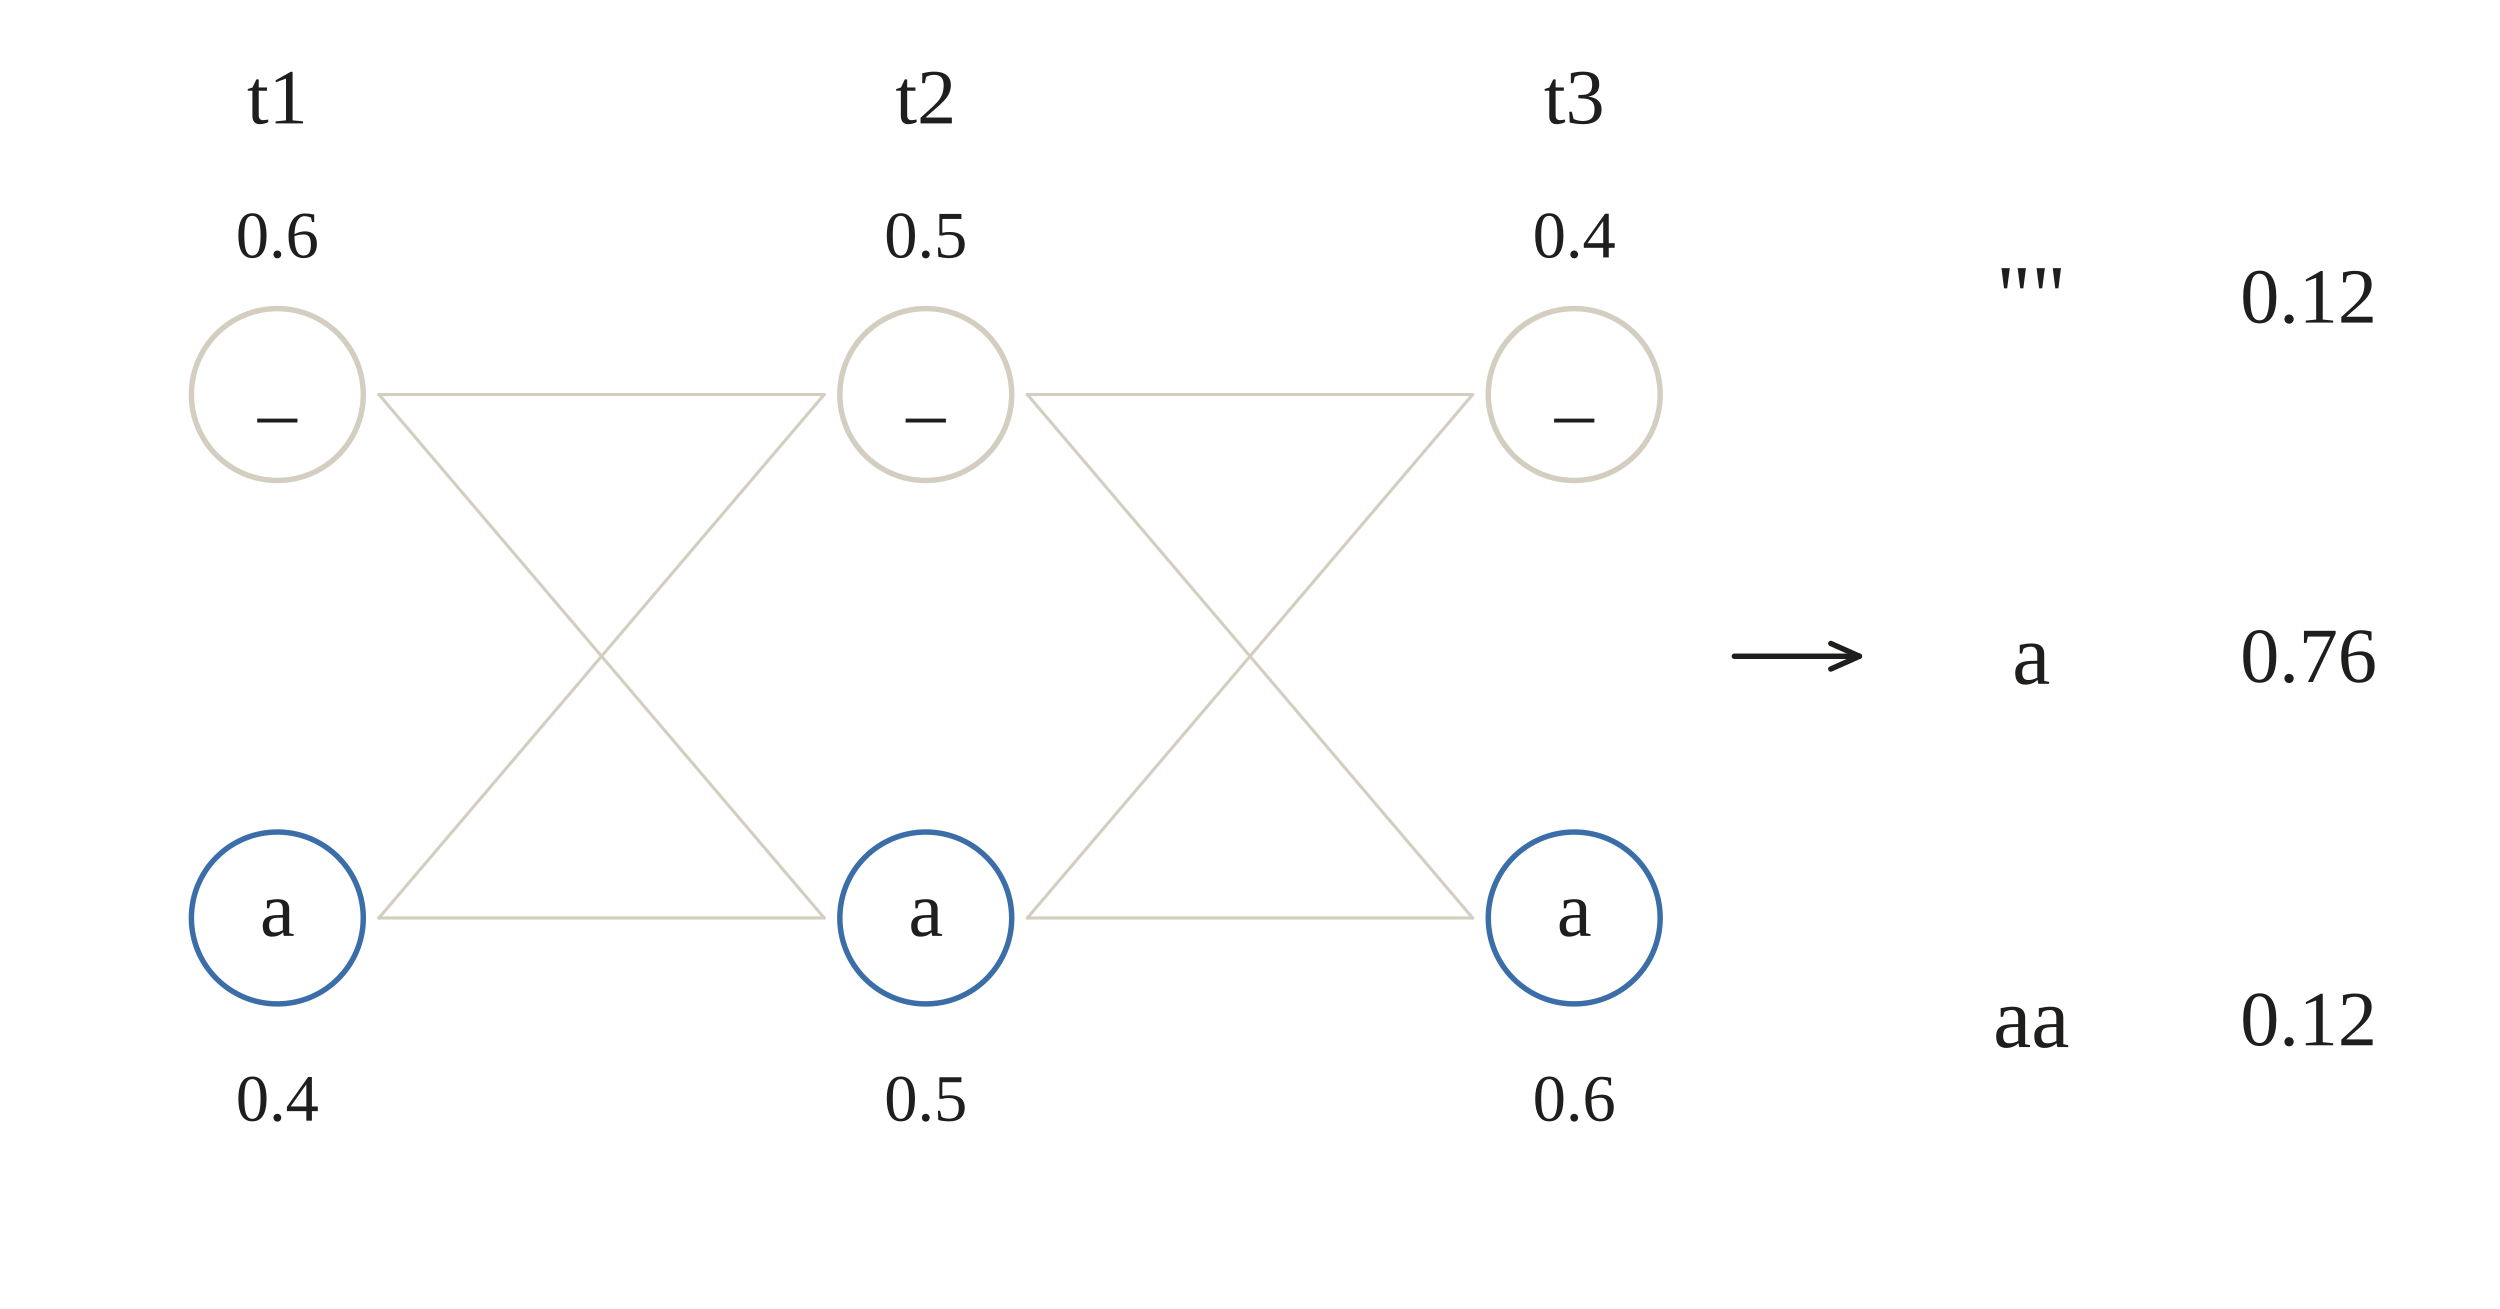
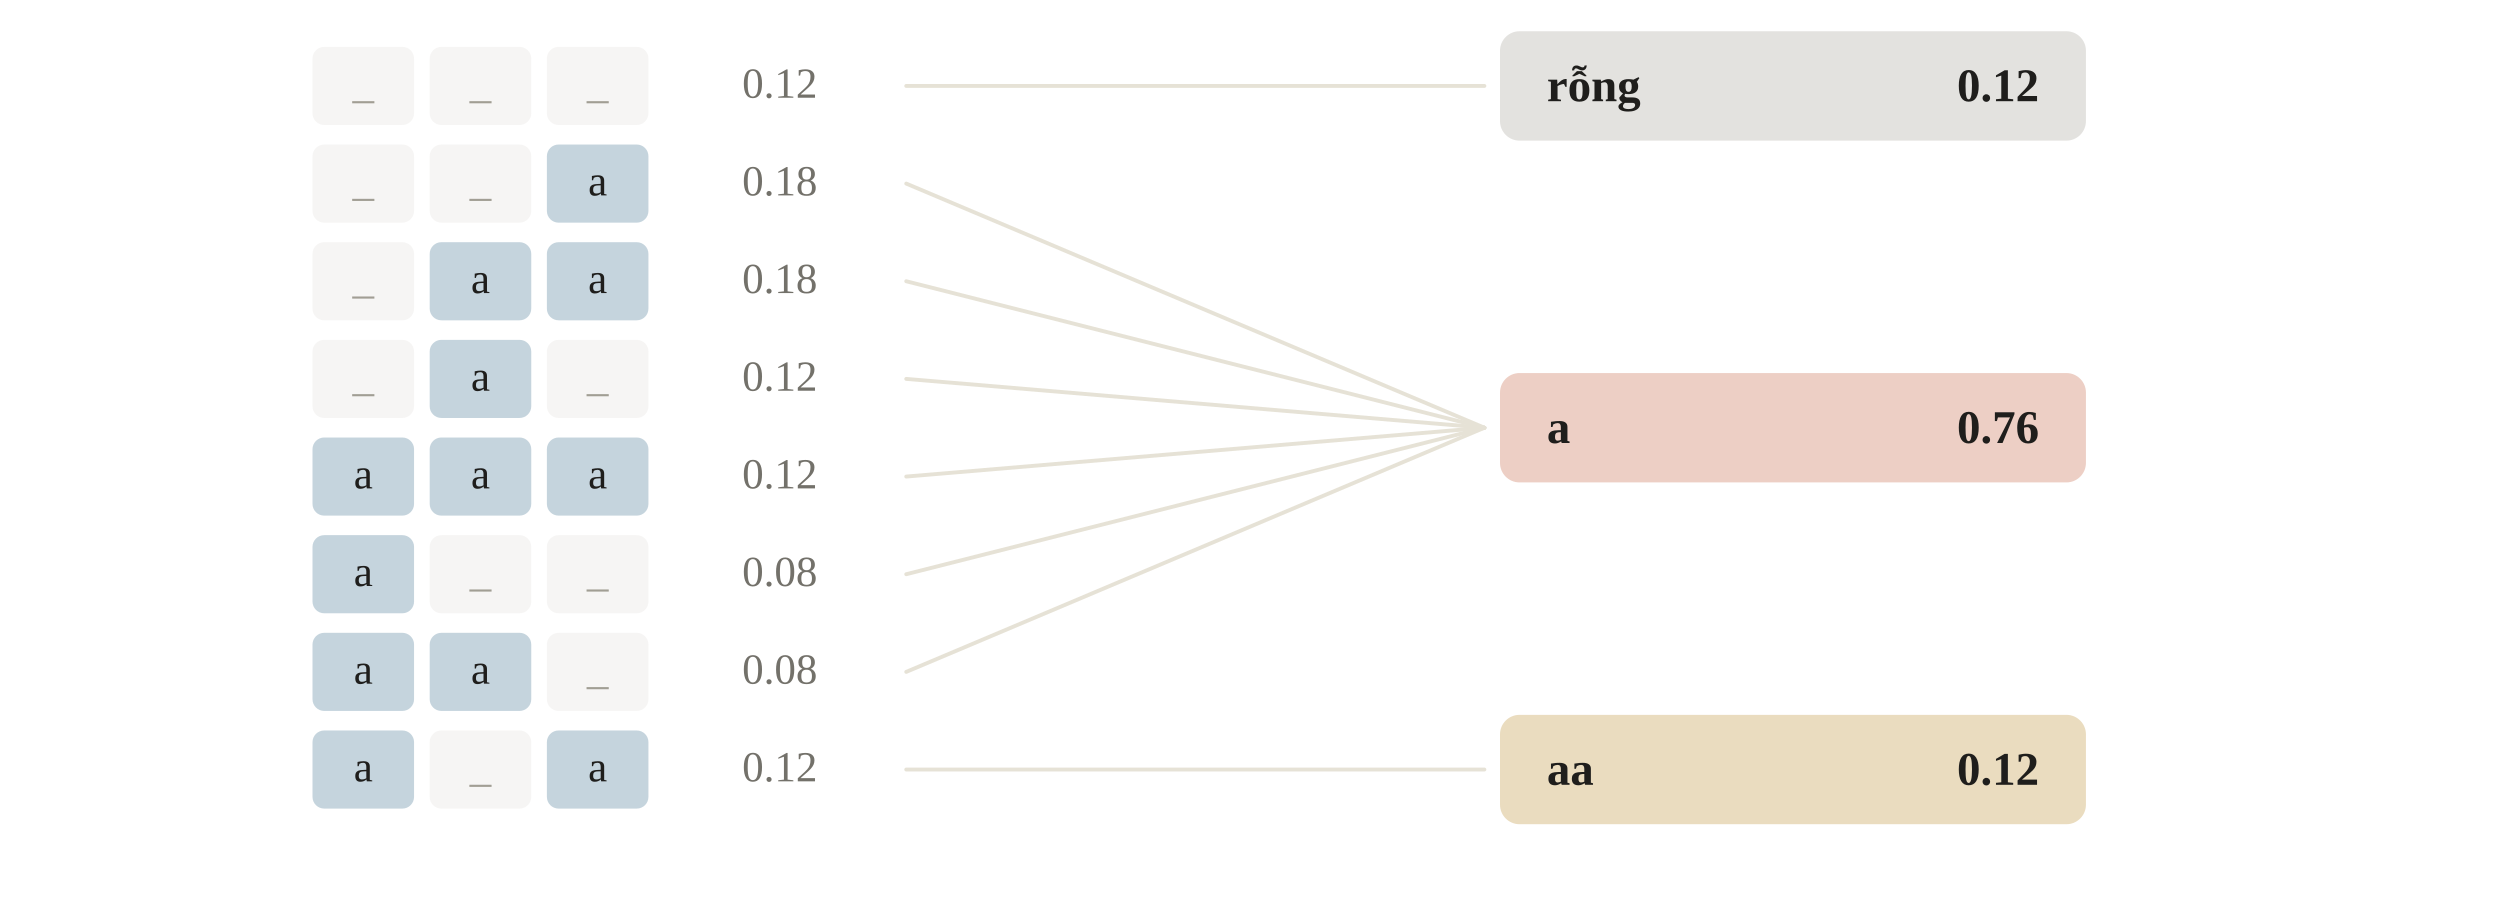
- <svg xmlns="http://www.w3.org/2000/svg" viewBox="0 0 640 335" width="640" role="img" aria-label="Tám path theo frame được gộp thành ba transcript." style="font-family:var(--serif, Lora, Georgia, serif);color:var(--text, #1f1e1c)">
-   <text x="71" y="27" fill="currentColor" text-anchor="middle" dominant-baseline="middle" font-size="20" font-weight="400">t1</text>
-   <circle cx="71" cy="101" r="22" fill="none" fill-opacity="1" stroke="var(--line-strong, #d3cebf)" stroke-width="1.4" />
-   <text x="71" y="101" fill="currentColor" text-anchor="middle" dominant-baseline="middle" font-size="20" font-weight="400">_</text>
-   <text x="71" y="62" fill="currentColor" text-anchor="middle" dominant-baseline="middle" font-size="17" font-weight="400">0.6</text>
-   <circle cx="71" cy="235" r="22" fill="none" fill-opacity="1" stroke="var(--t-n, #3b6ea8)" stroke-width="1.4" />
-   <text x="71" y="235" fill="currentColor" text-anchor="middle" dominant-baseline="middle" font-size="20" font-weight="400">a</text>
-   <text x="71" y="283" fill="currentColor" text-anchor="middle" dominant-baseline="middle" font-size="17" font-weight="400">0.4</text>
-   <path d="M 97,101 L 211,101" fill="none" stroke="var(--line-strong, #d3cebf)" stroke-width="0.8" stroke-linecap="round" />
-   <path d="M 97,101 L 211,235" fill="none" stroke="var(--line-strong, #d3cebf)" stroke-width="0.8" stroke-linecap="round" />
-   <path d="M 97,235 L 211,101" fill="none" stroke="var(--line-strong, #d3cebf)" stroke-width="0.8" stroke-linecap="round" />
-   <path d="M 97,235 L 211,235" fill="none" stroke="var(--line-strong, #d3cebf)" stroke-width="0.8" stroke-linecap="round" />
-   <text x="237" y="27" fill="currentColor" text-anchor="middle" dominant-baseline="middle" font-size="20" font-weight="400">t2</text>
-   <circle cx="237" cy="101" r="22" fill="none" fill-opacity="1" stroke="var(--line-strong, #d3cebf)" stroke-width="1.4" />
-   <text x="237" y="101" fill="currentColor" text-anchor="middle" dominant-baseline="middle" font-size="20" font-weight="400">_</text>
-   <text x="237" y="62" fill="currentColor" text-anchor="middle" dominant-baseline="middle" font-size="17" font-weight="400">0.5</text>
-   <circle cx="237" cy="235" r="22" fill="none" fill-opacity="1" stroke="var(--t-n, #3b6ea8)" stroke-width="1.4" />
-   <text x="237" y="235" fill="currentColor" text-anchor="middle" dominant-baseline="middle" font-size="20" font-weight="400">a</text>
-   <text x="237" y="283" fill="currentColor" text-anchor="middle" dominant-baseline="middle" font-size="17" font-weight="400">0.5</text>
-   <path d="M 263,101 L 377,101" fill="none" stroke="var(--line-strong, #d3cebf)" stroke-width="0.8" stroke-linecap="round" />
-   <path d="M 263,101 L 377,235" fill="none" stroke="var(--line-strong, #d3cebf)" stroke-width="0.8" stroke-linecap="round" />
-   <path d="M 263,235 L 377,101" fill="none" stroke="var(--line-strong, #d3cebf)" stroke-width="0.8" stroke-linecap="round" />
-   <path d="M 263,235 L 377,235" fill="none" stroke="var(--line-strong, #d3cebf)" stroke-width="0.8" stroke-linecap="round" />
-   <text x="403" y="27" fill="currentColor" text-anchor="middle" dominant-baseline="middle" font-size="20" font-weight="400">t3</text>
-   <circle cx="403" cy="101" r="22" fill="none" fill-opacity="1" stroke="var(--line-strong, #d3cebf)" stroke-width="1.4" />
-   <text x="403" y="101" fill="currentColor" text-anchor="middle" dominant-baseline="middle" font-size="20" font-weight="400">_</text>
-   <text x="403" y="62" fill="currentColor" text-anchor="middle" dominant-baseline="middle" font-size="17" font-weight="400">0.4</text>
-   <circle cx="403" cy="235" r="22" fill="none" fill-opacity="1" stroke="var(--t-n, #3b6ea8)" stroke-width="1.4" />
-   <text x="403" y="235" fill="currentColor" text-anchor="middle" dominant-baseline="middle" font-size="20" font-weight="400">a</text>
-   <text x="403" y="283" fill="currentColor" text-anchor="middle" dominant-baseline="middle" font-size="17" font-weight="400">0.6</text>
-   <path d="M 444,168 L 476,168" fill="none" stroke="currentColor" stroke-width="1.4" stroke-linecap="round" />
-   <path d="M 468.695,171.262 L 476,168 L 468.695,164.738" fill="none" stroke="currentColor" stroke-width="1.4" opacity="1" stroke-linecap="round" stroke-linejoin="round" />
-   <text x="520" y="78" fill="currentColor" text-anchor="middle" dominant-baseline="middle" font-size="22" font-weight="400">""</text>
-   <text x="591" y="78" fill="currentColor" text-anchor="middle" dominant-baseline="middle" font-size="20" font-weight="400">0.12</text>
-   <text x="520" y="170" fill="currentColor" text-anchor="middle" dominant-baseline="middle" font-size="22" font-weight="400">a</text>
-   <text x="591" y="170" fill="currentColor" text-anchor="middle" dominant-baseline="middle" font-size="20" font-weight="400">0.76</text>
-   <text x="520" y="263" fill="currentColor" text-anchor="middle" dominant-baseline="middle" font-size="22" font-weight="400">aa</text>
-   <text x="591" y="263" fill="currentColor" text-anchor="middle" dominant-baseline="middle" font-size="20" font-weight="400">0.12</text>
+ <svg xmlns="http://www.w3.org/2000/svg" viewBox="0 0 640 230" width="640" role="img" aria-label="Tám path gộp thành ba transcript; “a” gom sáu path, xác suất 0.76." style="font-family:var(--serif, Lora, Georgia, serif);color:var(--text, #1f1e1c)">
+   <rect x="80" y="12" width="26" height="20" rx="3" fill="var(--faint, #a19e94)" fill-opacity="0.1" stroke="none" stroke-width="0" />
+   <text xml:space="preserve" style="font-variant-ligatures:none" x="93" y="22.5" fill="var(--faint, #a19e94)" text-anchor="middle" dominant-baseline="middle" font-family="var(--mono, &quot;JetBrains Mono&quot;, Consolas, monospace)" font-size="11" font-weight="400">_</text>
+   <rect x="110" y="12" width="26" height="20" rx="3" fill="var(--faint, #a19e94)" fill-opacity="0.1" stroke="none" stroke-width="0" />
+   <text xml:space="preserve" style="font-variant-ligatures:none" x="123" y="22.5" fill="var(--faint, #a19e94)" text-anchor="middle" dominant-baseline="middle" font-family="var(--mono, &quot;JetBrains Mono&quot;, Consolas, monospace)" font-size="11" font-weight="400">_</text>
+   <rect x="140" y="12" width="26" height="20" rx="3" fill="var(--faint, #a19e94)" fill-opacity="0.1" stroke="none" stroke-width="0" />
+   <text xml:space="preserve" style="font-variant-ligatures:none" x="153" y="22.5" fill="var(--faint, #a19e94)" text-anchor="middle" dominant-baseline="middle" font-family="var(--mono, &quot;JetBrains Mono&quot;, Consolas, monospace)" font-size="11" font-weight="400">_</text>
+   <text xml:space="preserve" style="font-variant-ligatures:none" x="190" y="22.5" fill="var(--muted, #73716a)" text-anchor="start" dominant-baseline="middle" font-family="var(--mono, &quot;JetBrains Mono&quot;, Consolas, monospace)" font-size="11" font-weight="400">0.12</text>
+   <rect x="80" y="37" width="26" height="20" rx="3" fill="var(--faint, #a19e94)" fill-opacity="0.1" stroke="none" stroke-width="0" />
+   <text xml:space="preserve" style="font-variant-ligatures:none" x="93" y="47.5" fill="var(--faint, #a19e94)" text-anchor="middle" dominant-baseline="middle" font-family="var(--mono, &quot;JetBrains Mono&quot;, Consolas, monospace)" font-size="11" font-weight="400">_</text>
+   <rect x="110" y="37" width="26" height="20" rx="3" fill="var(--faint, #a19e94)" fill-opacity="0.1" stroke="none" stroke-width="0" />
+   <text xml:space="preserve" style="font-variant-ligatures:none" x="123" y="47.5" fill="var(--faint, #a19e94)" text-anchor="middle" dominant-baseline="middle" font-family="var(--mono, &quot;JetBrains Mono&quot;, Consolas, monospace)" font-size="11" font-weight="400">_</text>
+   <rect x="140" y="37" width="26" height="20" rx="3" fill="var(--t-n, #2f6587)" fill-opacity="0.28" stroke="none" stroke-width="0" />
+   <text xml:space="preserve" style="font-variant-ligatures:none" x="153" y="47.5" fill="currentColor" text-anchor="middle" dominant-baseline="middle" font-family="var(--mono, &quot;JetBrains Mono&quot;, Consolas, monospace)" font-size="11" font-weight="400">a</text>
+   <text xml:space="preserve" style="font-variant-ligatures:none" x="190" y="47.5" fill="var(--muted, #73716a)" text-anchor="start" dominant-baseline="middle" font-family="var(--mono, &quot;JetBrains Mono&quot;, Consolas, monospace)" font-size="11" font-weight="400">0.18</text>
+   <rect x="80" y="62" width="26" height="20" rx="3" fill="var(--faint, #a19e94)" fill-opacity="0.1" stroke="none" stroke-width="0" />
+   <text xml:space="preserve" style="font-variant-ligatures:none" x="93" y="72.5" fill="var(--faint, #a19e94)" text-anchor="middle" dominant-baseline="middle" font-family="var(--mono, &quot;JetBrains Mono&quot;, Consolas, monospace)" font-size="11" font-weight="400">_</text>
+   <rect x="110" y="62" width="26" height="20" rx="3" fill="var(--t-n, #2f6587)" fill-opacity="0.28" stroke="none" stroke-width="0" />
+   <text xml:space="preserve" style="font-variant-ligatures:none" x="123" y="72.5" fill="currentColor" text-anchor="middle" dominant-baseline="middle" font-family="var(--mono, &quot;JetBrains Mono&quot;, Consolas, monospace)" font-size="11" font-weight="400">a</text>
+   <rect x="140" y="62" width="26" height="20" rx="3" fill="var(--t-n, #2f6587)" fill-opacity="0.28" stroke="none" stroke-width="0" />
+   <text xml:space="preserve" style="font-variant-ligatures:none" x="153" y="72.5" fill="currentColor" text-anchor="middle" dominant-baseline="middle" font-family="var(--mono, &quot;JetBrains Mono&quot;, Consolas, monospace)" font-size="11" font-weight="400">a</text>
+   <text xml:space="preserve" style="font-variant-ligatures:none" x="190" y="72.5" fill="var(--muted, #73716a)" text-anchor="start" dominant-baseline="middle" font-family="var(--mono, &quot;JetBrains Mono&quot;, Consolas, monospace)" font-size="11" font-weight="400">0.18</text>
+   <rect x="80" y="87" width="26" height="20" rx="3" fill="var(--faint, #a19e94)" fill-opacity="0.1" stroke="none" stroke-width="0" />
+   <text xml:space="preserve" style="font-variant-ligatures:none" x="93" y="97.5" fill="var(--faint, #a19e94)" text-anchor="middle" dominant-baseline="middle" font-family="var(--mono, &quot;JetBrains Mono&quot;, Consolas, monospace)" font-size="11" font-weight="400">_</text>
+   <rect x="110" y="87" width="26" height="20" rx="3" fill="var(--t-n, #2f6587)" fill-opacity="0.28" stroke="none" stroke-width="0" />
+   <text xml:space="preserve" style="font-variant-ligatures:none" x="123" y="97.5" fill="currentColor" text-anchor="middle" dominant-baseline="middle" font-family="var(--mono, &quot;JetBrains Mono&quot;, Consolas, monospace)" font-size="11" font-weight="400">a</text>
+   <rect x="140" y="87" width="26" height="20" rx="3" fill="var(--faint, #a19e94)" fill-opacity="0.1" stroke="none" stroke-width="0" />
+   <text xml:space="preserve" style="font-variant-ligatures:none" x="153" y="97.5" fill="var(--faint, #a19e94)" text-anchor="middle" dominant-baseline="middle" font-family="var(--mono, &quot;JetBrains Mono&quot;, Consolas, monospace)" font-size="11" font-weight="400">_</text>
+   <text xml:space="preserve" style="font-variant-ligatures:none" x="190" y="97.5" fill="var(--muted, #73716a)" text-anchor="start" dominant-baseline="middle" font-family="var(--mono, &quot;JetBrains Mono&quot;, Consolas, monospace)" font-size="11" font-weight="400">0.12</text>
+   <rect x="80" y="112" width="26" height="20" rx="3" fill="var(--t-n, #2f6587)" fill-opacity="0.28" stroke="none" stroke-width="0" />
+   <text xml:space="preserve" style="font-variant-ligatures:none" x="93" y="122.5" fill="currentColor" text-anchor="middle" dominant-baseline="middle" font-family="var(--mono, &quot;JetBrains Mono&quot;, Consolas, monospace)" font-size="11" font-weight="400">a</text>
+   <rect x="110" y="112" width="26" height="20" rx="3" fill="var(--t-n, #2f6587)" fill-opacity="0.28" stroke="none" stroke-width="0" />
+   <text xml:space="preserve" style="font-variant-ligatures:none" x="123" y="122.5" fill="currentColor" text-anchor="middle" dominant-baseline="middle" font-family="var(--mono, &quot;JetBrains Mono&quot;, Consolas, monospace)" font-size="11" font-weight="400">a</text>
+   <rect x="140" y="112" width="26" height="20" rx="3" fill="var(--t-n, #2f6587)" fill-opacity="0.28" stroke="none" stroke-width="0" />
+   <text xml:space="preserve" style="font-variant-ligatures:none" x="153" y="122.5" fill="currentColor" text-anchor="middle" dominant-baseline="middle" font-family="var(--mono, &quot;JetBrains Mono&quot;, Consolas, monospace)" font-size="11" font-weight="400">a</text>
+   <text xml:space="preserve" style="font-variant-ligatures:none" x="190" y="122.5" fill="var(--muted, #73716a)" text-anchor="start" dominant-baseline="middle" font-family="var(--mono, &quot;JetBrains Mono&quot;, Consolas, monospace)" font-size="11" font-weight="400">0.12</text>
+   <rect x="80" y="137" width="26" height="20" rx="3" fill="var(--t-n, #2f6587)" fill-opacity="0.28" stroke="none" stroke-width="0" />
+   <text xml:space="preserve" style="font-variant-ligatures:none" x="93" y="147.5" fill="currentColor" text-anchor="middle" dominant-baseline="middle" font-family="var(--mono, &quot;JetBrains Mono&quot;, Consolas, monospace)" font-size="11" font-weight="400">a</text>
+   <rect x="110" y="137" width="26" height="20" rx="3" fill="var(--faint, #a19e94)" fill-opacity="0.1" stroke="none" stroke-width="0" />
+   <text xml:space="preserve" style="font-variant-ligatures:none" x="123" y="147.5" fill="var(--faint, #a19e94)" text-anchor="middle" dominant-baseline="middle" font-family="var(--mono, &quot;JetBrains Mono&quot;, Consolas, monospace)" font-size="11" font-weight="400">_</text>
+   <rect x="140" y="137" width="26" height="20" rx="3" fill="var(--faint, #a19e94)" fill-opacity="0.1" stroke="none" stroke-width="0" />
+   <text xml:space="preserve" style="font-variant-ligatures:none" x="153" y="147.5" fill="var(--faint, #a19e94)" text-anchor="middle" dominant-baseline="middle" font-family="var(--mono, &quot;JetBrains Mono&quot;, Consolas, monospace)" font-size="11" font-weight="400">_</text>
+   <text xml:space="preserve" style="font-variant-ligatures:none" x="190" y="147.5" fill="var(--muted, #73716a)" text-anchor="start" dominant-baseline="middle" font-family="var(--mono, &quot;JetBrains Mono&quot;, Consolas, monospace)" font-size="11" font-weight="400">0.08</text>
+   <rect x="80" y="162" width="26" height="20" rx="3" fill="var(--t-n, #2f6587)" fill-opacity="0.28" stroke="none" stroke-width="0" />
+   <text xml:space="preserve" style="font-variant-ligatures:none" x="93" y="172.5" fill="currentColor" text-anchor="middle" dominant-baseline="middle" font-family="var(--mono, &quot;JetBrains Mono&quot;, Consolas, monospace)" font-size="11" font-weight="400">a</text>
+   <rect x="110" y="162" width="26" height="20" rx="3" fill="var(--t-n, #2f6587)" fill-opacity="0.28" stroke="none" stroke-width="0" />
+   <text xml:space="preserve" style="font-variant-ligatures:none" x="123" y="172.5" fill="currentColor" text-anchor="middle" dominant-baseline="middle" font-family="var(--mono, &quot;JetBrains Mono&quot;, Consolas, monospace)" font-size="11" font-weight="400">a</text>
+   <rect x="140" y="162" width="26" height="20" rx="3" fill="var(--faint, #a19e94)" fill-opacity="0.1" stroke="none" stroke-width="0" />
+   <text xml:space="preserve" style="font-variant-ligatures:none" x="153" y="172.5" fill="var(--faint, #a19e94)" text-anchor="middle" dominant-baseline="middle" font-family="var(--mono, &quot;JetBrains Mono&quot;, Consolas, monospace)" font-size="11" font-weight="400">_</text>
+   <text xml:space="preserve" style="font-variant-ligatures:none" x="190" y="172.5" fill="var(--muted, #73716a)" text-anchor="start" dominant-baseline="middle" font-family="var(--mono, &quot;JetBrains Mono&quot;, Consolas, monospace)" font-size="11" font-weight="400">0.08</text>
+   <rect x="80" y="187" width="26" height="20" rx="3" fill="var(--t-n, #2f6587)" fill-opacity="0.28" stroke="none" stroke-width="0" />
+   <text xml:space="preserve" style="font-variant-ligatures:none" x="93" y="197.5" fill="currentColor" text-anchor="middle" dominant-baseline="middle" font-family="var(--mono, &quot;JetBrains Mono&quot;, Consolas, monospace)" font-size="11" font-weight="400">a</text>
+   <rect x="110" y="187" width="26" height="20" rx="3" fill="var(--faint, #a19e94)" fill-opacity="0.1" stroke="none" stroke-width="0" />
+   <text xml:space="preserve" style="font-variant-ligatures:none" x="123" y="197.5" fill="var(--faint, #a19e94)" text-anchor="middle" dominant-baseline="middle" font-family="var(--mono, &quot;JetBrains Mono&quot;, Consolas, monospace)" font-size="11" font-weight="400">_</text>
+   <rect x="140" y="187" width="26" height="20" rx="3" fill="var(--t-n, #2f6587)" fill-opacity="0.28" stroke="none" stroke-width="0" />
+   <text xml:space="preserve" style="font-variant-ligatures:none" x="153" y="197.5" fill="currentColor" text-anchor="middle" dominant-baseline="middle" font-family="var(--mono, &quot;JetBrains Mono&quot;, Consolas, monospace)" font-size="11" font-weight="400">a</text>
+   <text xml:space="preserve" style="font-variant-ligatures:none" x="190" y="197.5" fill="var(--muted, #73716a)" text-anchor="start" dominant-baseline="middle" font-family="var(--mono, &quot;JetBrains Mono&quot;, Consolas, monospace)" font-size="11" font-weight="400">0.12</text>
+   <path d="M 232,22 L 380,22" fill="none" stroke="var(--line, #e6e2d6)" stroke-width="1" stroke-linecap="round" />
+   <rect x="384" y="8" width="150" height="28" rx="5" fill="var(--faint, #a19e94)" fill-opacity="0.3" stroke="none" stroke-width="0" />
+   <text xml:space="preserve" style="font-variant-ligatures:none" x="396" y="22.5" fill="currentColor" text-anchor="start" dominant-baseline="middle" font-family="var(--mono, &quot;JetBrains Mono&quot;, Consolas, monospace)" font-size="12" font-weight="600">rỗng</text>
+   <text xml:space="preserve" style="font-variant-ligatures:none" x="522" y="22.5" fill="currentColor" text-anchor="end" dominant-baseline="middle" font-family="var(--mono, &quot;JetBrains Mono&quot;, Consolas, monospace)" font-size="12" font-weight="600">0.12</text>
+   <path d="M 232,47 L 380,109.5" fill="none" stroke="var(--line, #e6e2d6)" stroke-width="1" stroke-linecap="round" />
+   <path d="M 232,72 L 380,109.5" fill="none" stroke="var(--line, #e6e2d6)" stroke-width="1" stroke-linecap="round" />
+   <path d="M 232,97 L 380,109.5" fill="none" stroke="var(--line, #e6e2d6)" stroke-width="1" stroke-linecap="round" />
+   <path d="M 232,122 L 380,109.5" fill="none" stroke="var(--line, #e6e2d6)" stroke-width="1" stroke-linecap="round" />
+   <path d="M 232,147 L 380,109.5" fill="none" stroke="var(--line, #e6e2d6)" stroke-width="1" stroke-linecap="round" />
+   <path d="M 232,172 L 380,109.5" fill="none" stroke="var(--line, #e6e2d6)" stroke-width="1" stroke-linecap="round" />
+   <rect x="384" y="95.5" width="150" height="28" rx="5" fill="var(--accent, #c2603e)" fill-opacity="0.3" stroke="none" stroke-width="0" />
+   <text xml:space="preserve" style="font-variant-ligatures:none" x="396" y="110" fill="currentColor" text-anchor="start" dominant-baseline="middle" font-family="var(--mono, &quot;JetBrains Mono&quot;, Consolas, monospace)" font-size="12" font-weight="600">a</text>
+   <text xml:space="preserve" style="font-variant-ligatures:none" x="522" y="110" fill="currentColor" text-anchor="end" dominant-baseline="middle" font-family="var(--mono, &quot;JetBrains Mono&quot;, Consolas, monospace)" font-size="12" font-weight="600">0.76</text>
+   <path d="M 232,197 L 380,197" fill="none" stroke="var(--line, #e6e2d6)" stroke-width="1" stroke-linecap="round" />
+   <rect x="384" y="183" width="150" height="28" rx="5" fill="#b8892b" fill-opacity="0.3" stroke="none" stroke-width="0" />
+   <text xml:space="preserve" style="font-variant-ligatures:none" x="396" y="197.5" fill="currentColor" text-anchor="start" dominant-baseline="middle" font-family="var(--mono, &quot;JetBrains Mono&quot;, Consolas, monospace)" font-size="12" font-weight="600">aa</text>
+   <text xml:space="preserve" style="font-variant-ligatures:none" x="522" y="197.5" fill="currentColor" text-anchor="end" dominant-baseline="middle" font-family="var(--mono, &quot;JetBrains Mono&quot;, Consolas, monospace)" font-size="12" font-weight="600">0.12</text>
</svg>
